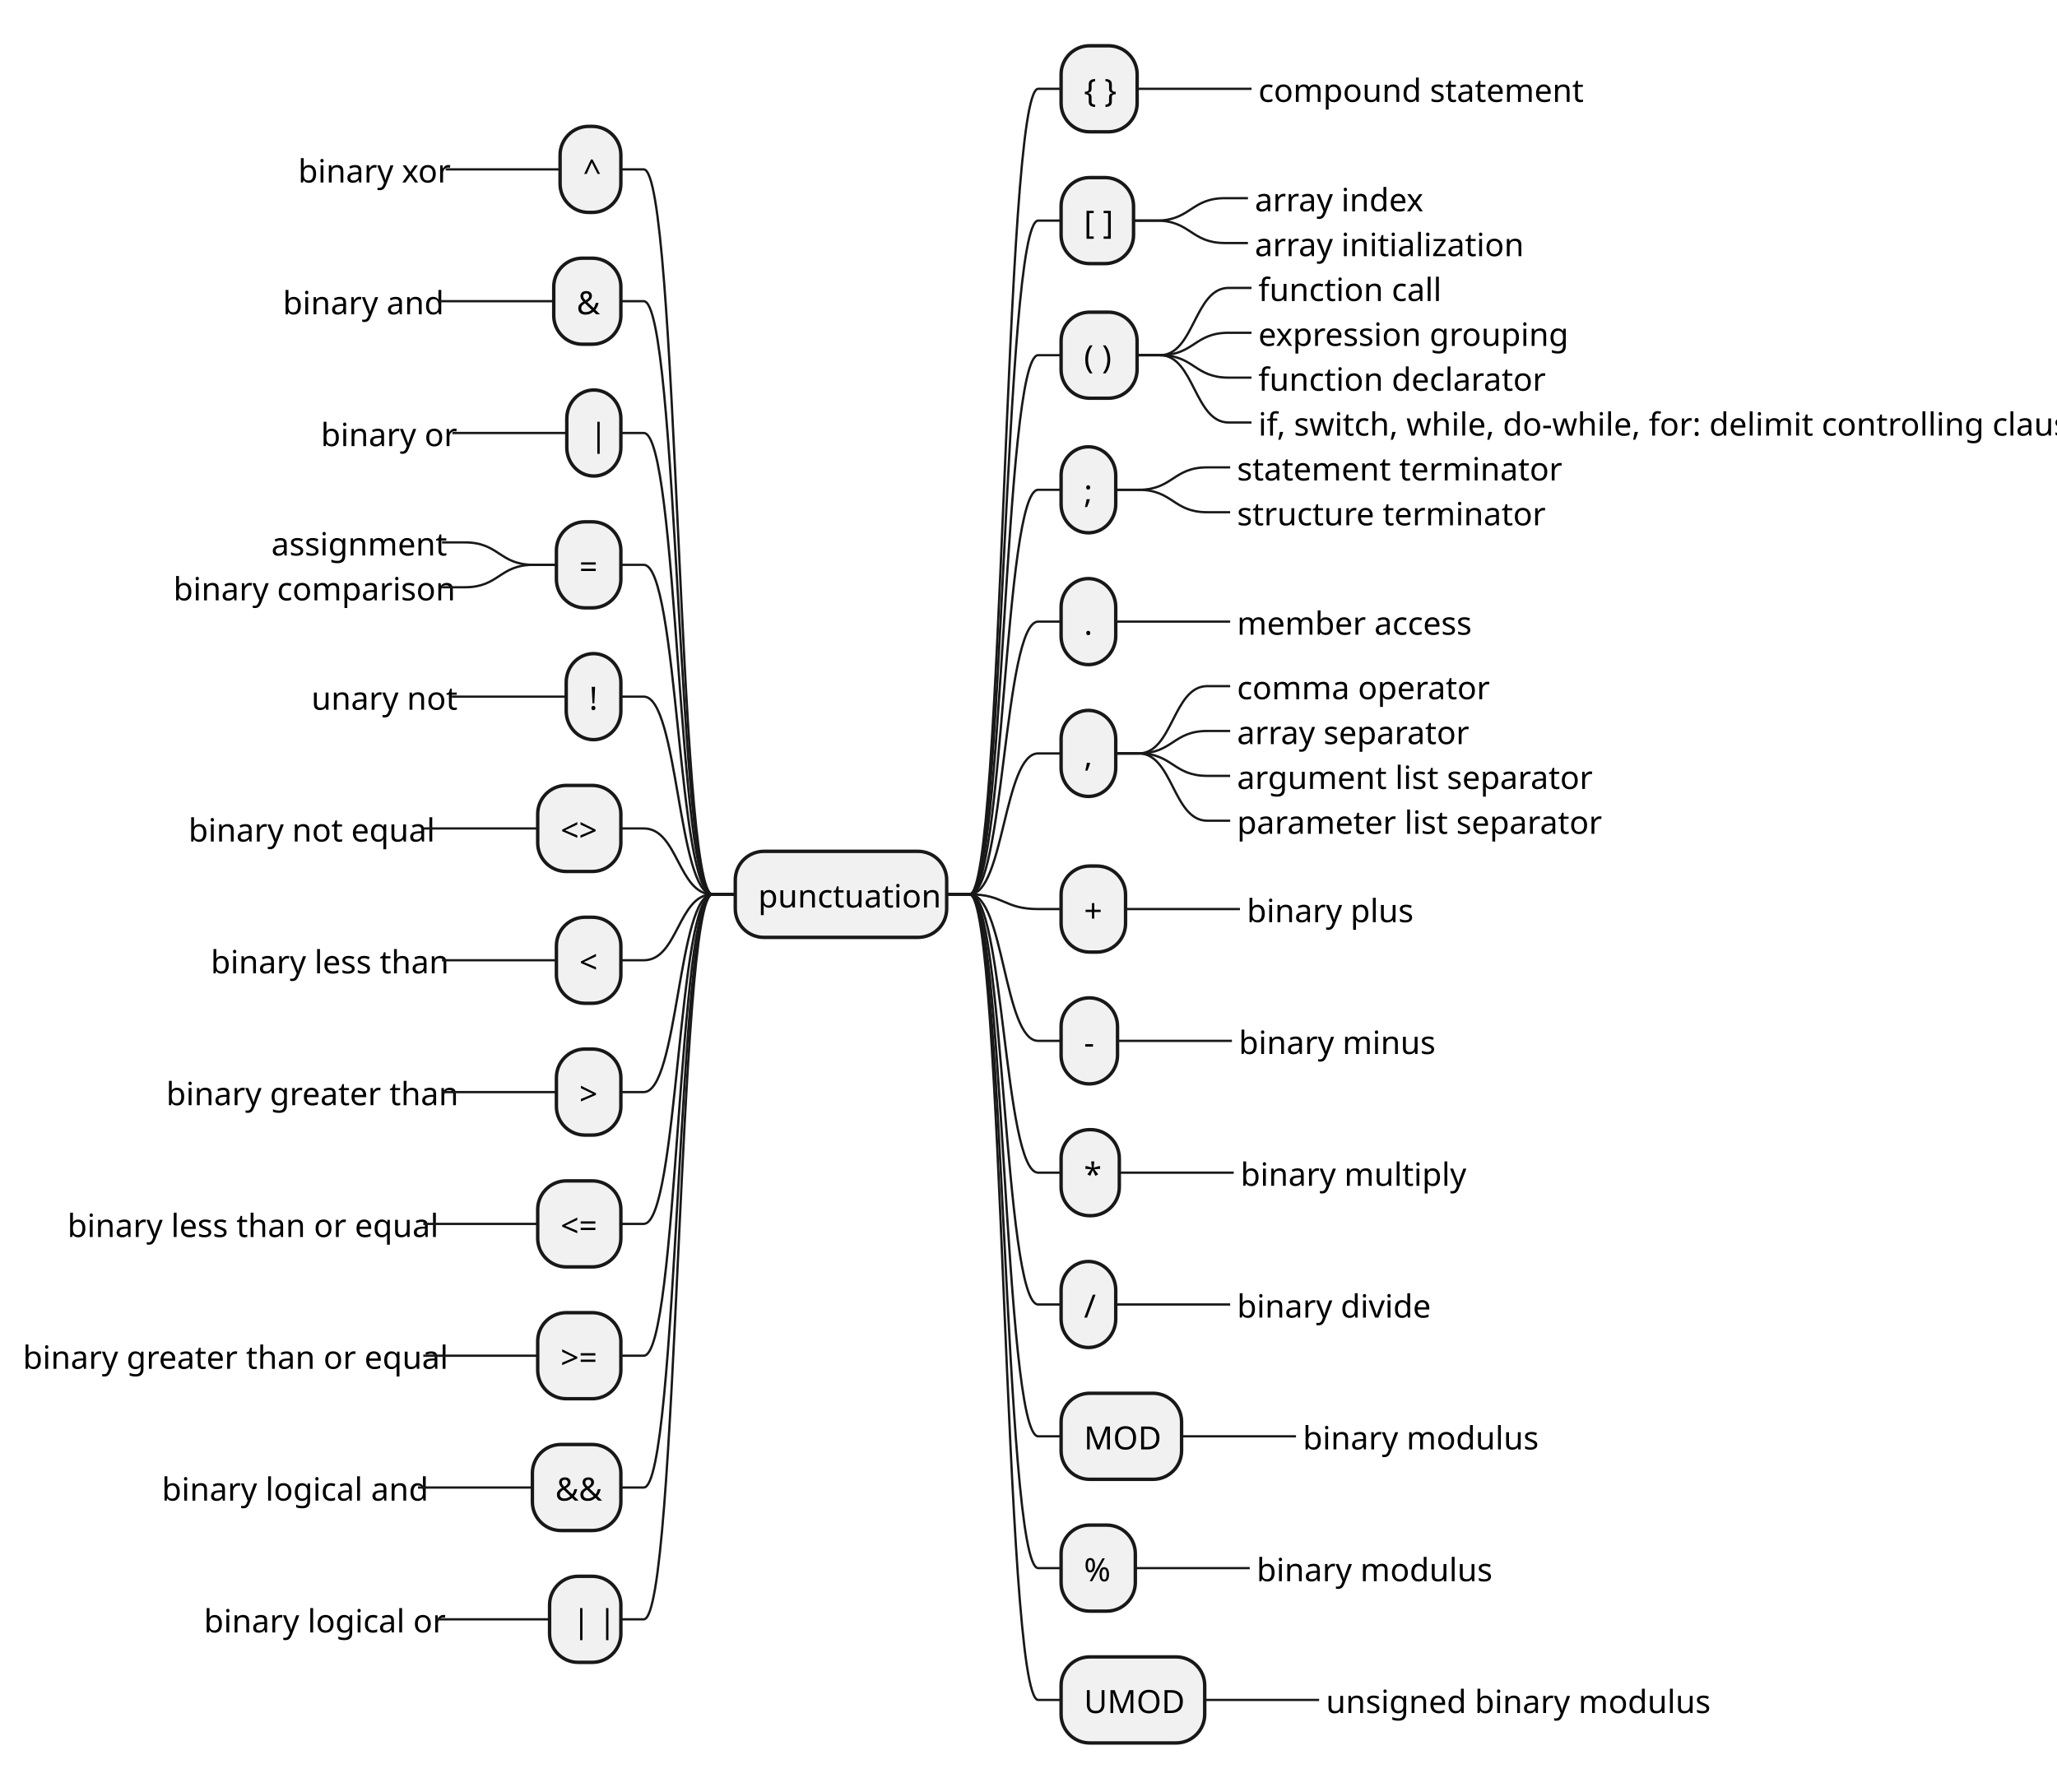
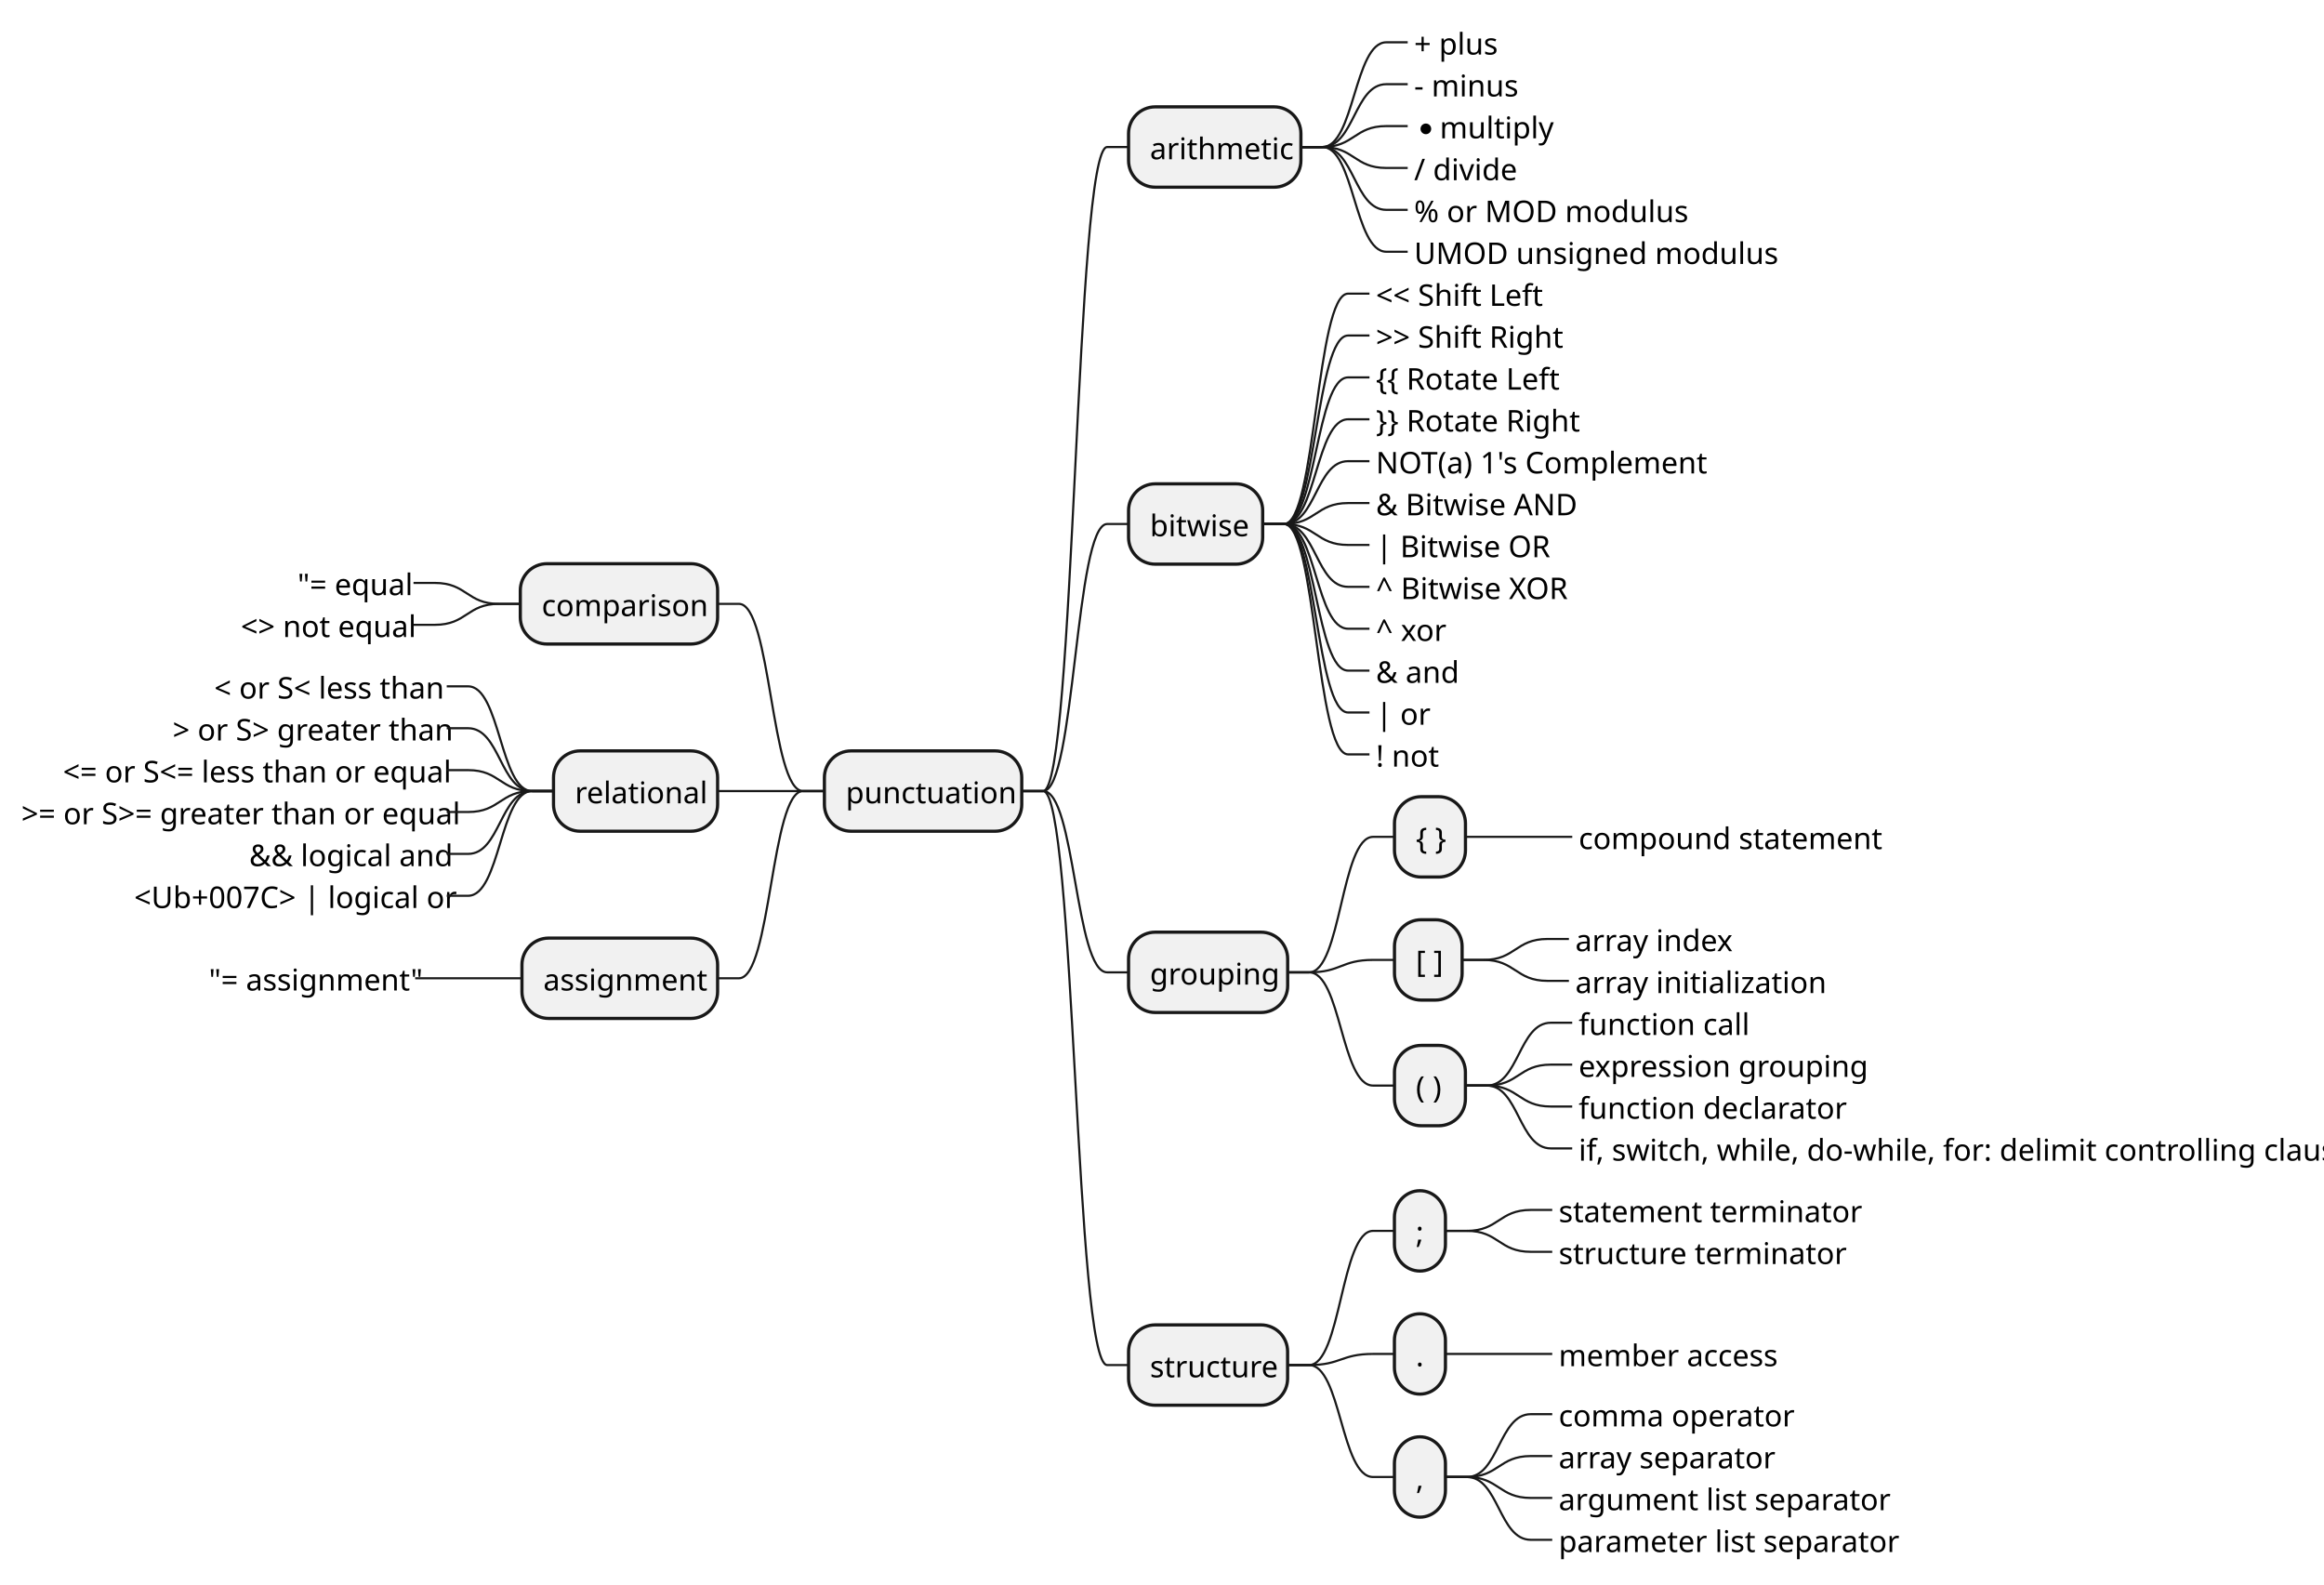
- <svg xmlns="http://www.w3.org/2000/svg" contentStyleType="text/css" height="783px" preserveAspectRatio="none" style="width:899px;height:783px;background:#FFFFFF;" version="1.1" viewBox="0 0 899 783" width="899px" zoomAndPan="magnify">
+ <svg xmlns="http://www.w3.org/2000/svg" contentStyleType="text/css" height="742px" preserveAspectRatio="none" style="width:1088px;height:742px;background:#FFFFFF;" version="1.1" viewBox="0 0 1088 742" width="1088px" zoomAndPan="magnify">
  <defs />
  <g>
-     <rect fill="#F1F1F1" height="37.609" rx="12.5" ry="12.5" style="stroke:#181818;stroke-width:1.5;" width="92.393" x="321.351" y="372.082" />
-     <text fill="#000000" font-family="sans-serif" font-size="14" lengthAdjust="spacing" textLength="72.393" x="331.351" y="396.615">punctuation</text>
-     <rect fill="#F1F1F1" height="37.609" rx="12.5" ry="12.5" style="stroke:#181818;stroke-width:1.5;" width="33.241" x="463.743" y="20" />
-     <text fill="#000000" font-family="sans-serif" font-size="14" lengthAdjust="spacing" textLength="13.241" x="473.743" y="44.533">{ }</text>
-     <text fill="#000000" font-family="sans-serif" font-size="14" lengthAdjust="spacing" textLength="130.744" x="549.984" y="44.533">compound statement</text>
-     <path d="M496.984,38.805 L506.984,38.805 C521.984,38.805 521.984,38.805 536.984,38.805 L546.984,38.805 " fill="none" style="stroke:#181818;stroke-width:1.0;" />
-     <path d="M413.743,390.887 L423.743,390.887 C438.743,390.887 438.743,38.805 453.743,38.805 L463.743,38.805 " fill="none" style="stroke:#181818;stroke-width:1.0;" />
-     <rect fill="#F1F1F1" height="37.609" rx="12.5" ry="12.5" style="stroke:#181818;stroke-width:1.5;" width="31.669" x="463.743" y="77.609" />
-     <text fill="#000000" font-family="sans-serif" font-size="14" lengthAdjust="spacing" textLength="11.669" x="473.743" y="102.143">[ ]</text>
-     <text fill="#000000" font-family="sans-serif" font-size="14" lengthAdjust="spacing" textLength="69.255" x="548.412" y="92.338">array index</text>
-     <path d="M495.412,96.414 L505.412,96.414 C520.412,96.414 520.412,86.609 535.412,86.609 L545.412,86.609 " fill="none" style="stroke:#181818;stroke-width:1.0;" />
-     <text fill="#000000" font-family="sans-serif" font-size="14" lengthAdjust="spacing" textLength="108.158" x="548.412" y="111.947">array initialization</text>
-     <path d="M495.412,96.414 L505.412,96.414 C520.412,96.414 520.412,106.219 535.412,106.219 L545.412,106.219 " fill="none" style="stroke:#181818;stroke-width:1.0;" />
-     <path d="M413.743,390.887 L423.743,390.887 C438.743,390.887 438.743,96.414 453.743,96.414 L463.743,96.414 " fill="none" style="stroke:#181818;stroke-width:1.0;" />
-     <rect fill="#F1F1F1" height="37.609" rx="12.5" ry="12.5" style="stroke:#181818;stroke-width:1.5;" width="33.214" x="463.743" y="136.438" />
-     <text fill="#000000" font-family="sans-serif" font-size="14" lengthAdjust="spacing" textLength="13.214" x="473.743" y="160.971">( )</text>
-     <text fill="#000000" font-family="sans-serif" font-size="14" lengthAdjust="spacing" textLength="73.931" x="549.957" y="131.557">function call</text>
-     <path d="M496.957,155.242 L506.957,155.242 C521.957,155.242 521.957,125.828 536.957,125.828 L546.957,125.828 " fill="none" style="stroke:#181818;stroke-width:1.0;" />
-     <text fill="#000000" font-family="sans-serif" font-size="14" lengthAdjust="spacing" textLength="126.082" x="549.957" y="151.166">expression grouping</text>
-     <path d="M496.957,155.242 L506.957,155.242 C521.957,155.242 521.957,145.438 536.957,145.438 L546.957,145.438 " fill="none" style="stroke:#181818;stroke-width:1.0;" />
-     <text fill="#000000" font-family="sans-serif" font-size="14" lengthAdjust="spacing" textLength="115.179" x="549.957" y="170.775">function declarator</text>
-     <path d="M496.957,155.242 L506.957,155.242 C521.957,155.242 521.957,165.047 536.957,165.047 L546.957,165.047 " fill="none" style="stroke:#181818;stroke-width:1.0;" />
-     <text fill="#000000" font-family="sans-serif" font-size="14" lengthAdjust="spacing" textLength="337.688" x="549.957" y="190.385">if, switch, while, do-while, for: delimit controlling clause</text>
-     <path d="M496.957,155.242 L506.957,155.242 C521.957,155.242 521.957,184.656 536.957,184.656 L546.957,184.656 " fill="none" style="stroke:#181818;stroke-width:1.0;" />
-     <path d="M413.743,390.887 L423.743,390.887 C438.743,390.887 438.743,155.242 453.743,155.242 L463.743,155.242 " fill="none" style="stroke:#181818;stroke-width:1.0;" />
-     <rect fill="#F1F1F1" height="37.609" rx="12.5" ry="12.5" style="stroke:#181818;stroke-width:1.5;" width="23.89" x="463.743" y="195.266" />
-     <text fill="#000000" font-family="sans-serif" font-size="14" lengthAdjust="spacing" textLength="3.89" x="473.743" y="219.799">;</text>
-     <text fill="#000000" font-family="sans-serif" font-size="14" lengthAdjust="spacing" textLength="128.386" x="540.633" y="209.994">statement terminator</text>
-     <path d="M487.633,214.07 L497.633,214.07 C512.633,214.07 512.633,204.266 527.633,204.266 L537.633,204.266 " fill="none" style="stroke:#181818;stroke-width:1.0;" />
-     <text fill="#000000" font-family="sans-serif" font-size="14" lengthAdjust="spacing" textLength="121.372" x="540.633" y="229.603">structure terminator</text>
-     <path d="M487.633,214.07 L497.633,214.07 C512.633,214.07 512.633,223.875 527.633,223.875 L537.633,223.875 " fill="none" style="stroke:#181818;stroke-width:1.0;" />
-     <path d="M413.743,390.887 L423.743,390.887 C438.743,390.887 438.743,214.07 453.743,214.07 L463.743,214.07 " fill="none" style="stroke:#181818;stroke-width:1.0;" />
-     <rect fill="#F1F1F1" height="37.609" rx="12.5" ry="12.5" style="stroke:#181818;stroke-width:1.5;" width="23.89" x="463.743" y="252.875" />
-     <text fill="#000000" font-family="sans-serif" font-size="14" lengthAdjust="spacing" textLength="3.89" x="473.743" y="277.408">.</text>
-     <text fill="#000000" font-family="sans-serif" font-size="14" lengthAdjust="spacing" textLength="98.807" x="540.633" y="277.408">member access</text>
-     <path d="M487.633,271.68 L497.633,271.68 C512.633,271.68 512.633,271.68 527.633,271.68 L537.633,271.68 " fill="none" style="stroke:#181818;stroke-width:1.0;" />
-     <path d="M413.743,390.887 L423.743,390.887 C438.743,390.887 438.743,271.68 453.743,271.68 L463.743,271.68 " fill="none" style="stroke:#181818;stroke-width:1.0;" />
-     <rect fill="#F1F1F1" height="37.609" rx="12.5" ry="12.5" style="stroke:#181818;stroke-width:1.5;" width="23.89" x="463.743" y="310.484" />
-     <text fill="#000000" font-family="sans-serif" font-size="14" lengthAdjust="spacing" textLength="3.89" x="473.743" y="335.018">,</text>
-     <text fill="#000000" font-family="sans-serif" font-size="14" lengthAdjust="spacing" textLength="101.931" x="540.633" y="305.603">comma operator</text>
-     <path d="M487.633,329.289 L497.633,329.289 C512.633,329.289 512.633,299.875 527.633,299.875 L537.633,299.875 " fill="none" style="stroke:#181818;stroke-width:1.0;" />
-     <text fill="#000000" font-family="sans-serif" font-size="14" lengthAdjust="spacing" textLength="94.931" x="540.633" y="325.213">array separator</text>
-     <path d="M487.633,329.289 L497.633,329.289 C512.633,329.289 512.633,319.484 527.633,319.484 L537.633,319.484 " fill="none" style="stroke:#181818;stroke-width:1.0;" />
-     <text fill="#000000" font-family="sans-serif" font-size="14" lengthAdjust="spacing" textLength="143.179" x="540.633" y="344.822">argument list separator</text>
-     <path d="M487.633,329.289 L497.633,329.289 C512.633,329.289 512.633,339.094 527.633,339.094 L537.633,339.094 " fill="none" style="stroke:#181818;stroke-width:1.0;" />
-     <text fill="#000000" font-family="sans-serif" font-size="14" lengthAdjust="spacing" textLength="147.841" x="540.633" y="364.432">parameter list separator</text>
-     <path d="M487.633,329.289 L497.633,329.289 C512.633,329.289 512.633,358.703 527.633,358.703 L537.633,358.703 " fill="none" style="stroke:#181818;stroke-width:1.0;" />
-     <path d="M413.743,390.887 L423.743,390.887 C438.743,390.887 438.743,329.289 453.743,329.289 L463.743,329.289 " fill="none" style="stroke:#181818;stroke-width:1.0;" />
-     <rect fill="#F1F1F1" height="37.609" rx="12.5" ry="12.5" style="stroke:#181818;stroke-width:1.5;" width="28.176" x="463.743" y="378.508" />
-     <text fill="#000000" font-family="sans-serif" font-size="14" lengthAdjust="spacing" textLength="8.176" x="473.743" y="403.041">+</text>
-     <text fill="#000000" font-family="sans-serif" font-size="14" lengthAdjust="spacing" textLength="67.703" x="544.919" y="403.041">binary plus</text>
-     <path d="M491.919,397.312 L501.919,397.312 C516.919,397.312 516.919,397.312 531.919,397.312 L541.919,397.312 " fill="none" style="stroke:#181818;stroke-width:1.0;" />
-     <path d="M413.743,390.887 L423.743,390.887 C438.743,390.887 438.743,397.312 453.743,397.312 L463.743,397.312 " fill="none" style="stroke:#181818;stroke-width:1.0;" />
-     <rect fill="#F1F1F1" height="37.609" rx="12.5" ry="12.5" style="stroke:#181818;stroke-width:1.5;" width="24.662" x="463.743" y="436.117" />
-     <text fill="#000000" font-family="sans-serif" font-size="14" lengthAdjust="spacing" textLength="4.662" x="473.743" y="460.65">-</text>
-     <text fill="#000000" font-family="sans-serif" font-size="14" lengthAdjust="spacing" textLength="79.365" x="541.405" y="460.65">binary minus</text>
-     <path d="M488.405,454.922 L498.405,454.922 C513.405,454.922 513.405,454.922 528.405,454.922 L538.405,454.922 " fill="none" style="stroke:#181818;stroke-width:1.0;" />
-     <path d="M413.743,390.887 L423.743,390.887 C438.743,390.887 438.743,454.922 453.743,454.922 L463.743,454.922 " fill="none" style="stroke:#181818;stroke-width:1.0;" />
-     <rect fill="#F1F1F1" height="37.609" rx="12.5" ry="12.5" style="stroke:#181818;stroke-width:1.5;" width="25.448" x="463.743" y="493.727" />
-     <text fill="#000000" font-family="sans-serif" font-size="14" lengthAdjust="spacing" textLength="5.448" x="473.743" y="518.26">*</text>
-     <text fill="#000000" font-family="sans-serif" font-size="14" lengthAdjust="spacing" textLength="89.476" x="542.191" y="518.26">binary multiply</text>
-     <path d="M489.191,512.531 L499.191,512.531 C514.191,512.531 514.191,512.531 529.191,512.531 L539.191,512.531 " fill="none" style="stroke:#181818;stroke-width:1.0;" />
-     <path d="M413.743,390.887 L423.743,390.887 C438.743,390.887 438.743,512.531 453.743,512.531 L463.743,512.531 " fill="none" style="stroke:#181818;stroke-width:1.0;" />
-     <rect fill="#F1F1F1" height="37.609" rx="12.5" ry="12.5" style="stroke:#181818;stroke-width:1.5;" width="23.89" x="463.743" y="551.336" />
-     <text fill="#000000" font-family="sans-serif" font-size="14" lengthAdjust="spacing" textLength="3.89" x="473.743" y="575.869">/</text>
-     <text fill="#000000" font-family="sans-serif" font-size="14" lengthAdjust="spacing" textLength="78.6" x="540.633" y="575.869">binary divide</text>
-     <path d="M487.633,570.141 L497.633,570.141 C512.633,570.141 512.633,570.141 527.633,570.141 L537.633,570.141 " fill="none" style="stroke:#181818;stroke-width:1.0;" />
-     <path d="M413.743,390.887 L423.743,390.887 C438.743,390.887 438.743,570.141 453.743,570.141 L463.743,570.141 " fill="none" style="stroke:#181818;stroke-width:1.0;" />
-     <rect fill="#F1F1F1" height="37.609" rx="12.5" ry="12.5" style="stroke:#181818;stroke-width:1.5;" width="52.662" x="463.743" y="608.945" />
-     <text fill="#000000" font-family="sans-serif" font-size="14" lengthAdjust="spacing" textLength="32.662" x="473.743" y="633.479">MOD</text>
-     <text fill="#000000" font-family="sans-serif" font-size="14" lengthAdjust="spacing" textLength="94.938" x="569.405" y="633.479">binary modulus</text>
-     <path d="M516.405,627.75 L526.405,627.75 C541.405,627.75 541.405,627.75 556.405,627.75 L566.405,627.75 " fill="none" style="stroke:#181818;stroke-width:1.0;" />
-     <path d="M413.743,390.887 L423.743,390.887 C438.743,390.887 438.743,627.75 453.743,627.75 L463.743,627.75 " fill="none" style="stroke:#181818;stroke-width:1.0;" />
-     <rect fill="#F1F1F1" height="37.609" rx="12.5" ry="12.5" style="stroke:#181818;stroke-width:1.5;" width="32.448" x="463.743" y="666.555" />
-     <text fill="#000000" font-family="sans-serif" font-size="14" lengthAdjust="spacing" textLength="12.448" x="473.743" y="691.088">%</text>
-     <text fill="#000000" font-family="sans-serif" font-size="14" lengthAdjust="spacing" textLength="94.938" x="549.191" y="691.088">binary modulus</text>
-     <path d="M496.191,685.359 L506.191,685.359 C521.191,685.359 521.191,685.359 536.191,685.359 L546.191,685.359 " fill="none" style="stroke:#181818;stroke-width:1.0;" />
-     <path d="M413.743,390.887 L423.743,390.887 C438.743,390.887 438.743,685.359 453.743,685.359 L463.743,685.359 " fill="none" style="stroke:#181818;stroke-width:1.0;" />
-     <rect fill="#F1F1F1" height="37.609" rx="12.5" ry="12.5" style="stroke:#181818;stroke-width:1.5;" width="62.773" x="463.743" y="724.164" />
-     <text fill="#000000" font-family="sans-serif" font-size="14" lengthAdjust="spacing" textLength="42.773" x="473.743" y="748.697">UMOD</text>
-     <text fill="#000000" font-family="sans-serif" font-size="14" lengthAdjust="spacing" textLength="155.654" x="579.516" y="748.697">unsigned binary modulus</text>
-     <path d="M526.516,742.969 L536.516,742.969 C551.516,742.969 551.516,742.969 566.516,742.969 L576.516,742.969 " fill="none" style="stroke:#181818;stroke-width:1.0;" />
-     <path d="M413.743,390.887 L423.743,390.887 C438.743,390.887 438.743,742.969 453.743,742.969 L463.743,742.969 " fill="none" style="stroke:#181818;stroke-width:1.0;" />
-     <rect fill="#F1F1F1" height="37.609" rx="12.5" ry="12.5" style="stroke:#181818;stroke-width:1.5;" width="26.569" x="244.781" y="55.23" />
-     <text fill="#000000" font-family="sans-serif" font-size="14" lengthAdjust="spacing" textLength="6.569" x="254.781" y="79.764">^</text>
-     <text fill="#000000" font-family="sans-serif" font-size="14" lengthAdjust="spacing" textLength="61.469" x="130.312" y="79.764">binary xor</text>
-     <path d="M244.781,74.035 L234.781,74.035 C219.781,74.035 219.781,74.035 204.781,74.035 L194.781,74.035 " fill="none" style="stroke:#181818;stroke-width:1.0;" />
-     <path d="M321.351,390.887 L311.351,390.887 C296.351,390.887 296.351,74.035 281.351,74.035 L271.351,74.035 " fill="none" style="stroke:#181818;stroke-width:1.0;" />
-     <rect fill="#F1F1F1" height="37.609" rx="12.5" ry="12.5" style="stroke:#181818;stroke-width:1.5;" width="29.338" x="242.013" y="112.84" />
-     <text fill="#000000" font-family="sans-serif" font-size="14" lengthAdjust="spacing" textLength="9.338" x="252.013" y="137.373">&amp;</text>
-     <text fill="#000000" font-family="sans-serif" font-size="14" lengthAdjust="spacing" textLength="65.379" x="123.634" y="137.373">binary and</text>
-     <path d="M242.013,131.644 L232.013,131.644 C217.013,131.644 217.013,131.644 202.013,131.644 L192.013,131.644 " fill="none" style="stroke:#181818;stroke-width:1.0;" />
-     <path d="M321.351,390.887 L311.351,390.887 C296.351,390.887 296.351,131.644 281.351,131.644 L271.351,131.644 " fill="none" style="stroke:#181818;stroke-width:1.0;" />
-     <rect fill="#F1F1F1" height="37.609" rx="12.5" ry="12.5" style="stroke:#181818;stroke-width:1.5;" width="23.637" x="247.714" y="170.449" />
-     <text fill="#000000" font-family="sans-serif" font-size="14" lengthAdjust="spacing" textLength="3.637" x="257.714" y="194.982">|</text>
-     <text fill="#000000" font-family="sans-serif" font-size="14" lengthAdjust="spacing" textLength="54.469" x="140.245" y="194.982">binary or</text>
-     <path d="M247.714,189.254 L237.714,189.254 C222.714,189.254 222.714,189.254 207.714,189.254 L197.714,189.254 " fill="none" style="stroke:#181818;stroke-width:1.0;" />
-     <path d="M321.351,390.887 L311.351,390.887 C296.351,390.887 296.351,189.254 281.351,189.254 L271.351,189.254 " fill="none" style="stroke:#181818;stroke-width:1.0;" />
-     <rect fill="#F1F1F1" height="37.609" rx="12.5" ry="12.5" style="stroke:#181818;stroke-width:1.5;" width="28.176" x="243.175" y="228.059" />
-     <text fill="#000000" font-family="sans-serif" font-size="14" lengthAdjust="spacing" textLength="8.176" x="253.175" y="252.592">=</text>
-     <text fill="#000000" font-family="sans-serif" font-size="14" lengthAdjust="spacing" textLength="71.593" x="118.582" y="242.787">assignment</text>
-     <path d="M243.175,246.863 L233.175,246.863 C218.175,246.863 218.175,237.059 203.175,237.059 L193.175,237.059 " fill="none" style="stroke:#181818;stroke-width:1.0;" />
-     <text fill="#000000" font-family="sans-serif" font-size="14" lengthAdjust="spacing" textLength="114.386" x="75.789" y="262.397">binary comparison</text>
-     <path d="M243.175,246.863 L233.175,246.863 C218.175,246.863 218.175,256.668 203.175,256.668 L193.175,256.668 " fill="none" style="stroke:#181818;stroke-width:1.0;" />
-     <path d="M321.351,390.887 L311.351,390.887 C296.351,390.887 296.351,246.863 281.351,246.863 L271.351,246.863 " fill="none" style="stroke:#181818;stroke-width:1.0;" />
-     <rect fill="#F1F1F1" height="37.609" rx="12.5" ry="12.5" style="stroke:#181818;stroke-width:1.5;" width="23.89" x="247.461" y="285.668" />
-     <text fill="#000000" font-family="sans-serif" font-size="14" lengthAdjust="spacing" textLength="3.89" x="257.461" y="310.201">!</text>
-     <text fill="#000000" font-family="sans-serif" font-size="14" lengthAdjust="spacing" textLength="58.372" x="136.089" y="310.201">unary not</text>
-     <path d="M247.461,304.473 L237.461,304.473 C222.461,304.473 222.461,304.473 207.461,304.473 L197.461,304.473 " fill="none" style="stroke:#181818;stroke-width:1.0;" />
-     <path d="M321.351,390.887 L311.351,390.887 C296.351,390.887 296.351,304.473 281.351,304.473 L271.351,304.473 " fill="none" style="stroke:#181818;stroke-width:1.0;" />
-     <rect fill="#F1F1F1" height="37.609" rx="12.5" ry="12.5" style="stroke:#181818;stroke-width:1.5;" width="36.352" x="234.999" y="343.277" />
-     <text fill="#000000" font-family="sans-serif" font-size="14" lengthAdjust="spacing" textLength="16.352" x="244.999" y="367.81">&lt;&gt;</text>
-     <text fill="#000000" font-family="sans-serif" font-size="14" lengthAdjust="spacing" textLength="99.627" x="82.372" y="367.81">binary not equal</text>
-     <path d="M234.999,362.082 L224.999,362.082 C209.999,362.082 209.999,362.082 194.999,362.082 L184.999,362.082 " fill="none" style="stroke:#181818;stroke-width:1.0;" />
-     <path d="M321.351,390.887 L311.351,390.887 C296.351,390.887 296.351,362.082 281.351,362.082 L271.351,362.082 " fill="none" style="stroke:#181818;stroke-width:1.0;" />
-     <rect fill="#F1F1F1" height="37.609" rx="12.5" ry="12.5" style="stroke:#181818;stroke-width:1.5;" width="28.176" x="243.175" y="400.887" />
-     <text fill="#000000" font-family="sans-serif" font-size="14" lengthAdjust="spacing" textLength="8.176" x="253.175" y="425.42">&lt;</text>
-     <text fill="#000000" font-family="sans-serif" font-size="14" lengthAdjust="spacing" textLength="98.055" x="92.12" y="425.42">binary less than</text>
-     <path d="M243.175,419.691 L233.175,419.691 C218.175,419.691 218.175,419.691 203.175,419.691 L193.175,419.691 " fill="none" style="stroke:#181818;stroke-width:1.0;" />
-     <path d="M321.351,390.887 L311.351,390.887 C296.351,390.887 296.351,419.691 281.351,419.691 L271.351,419.691 " fill="none" style="stroke:#181818;stroke-width:1.0;" />
-     <rect fill="#F1F1F1" height="37.609" rx="12.5" ry="12.5" style="stroke:#181818;stroke-width:1.5;" width="28.176" x="243.175" y="458.496" />
-     <text fill="#000000" font-family="sans-serif" font-size="14" lengthAdjust="spacing" textLength="8.176" x="253.175" y="483.029">&gt;</text>
-     <text fill="#000000" font-family="sans-serif" font-size="14" lengthAdjust="spacing" textLength="117.517" x="72.658" y="483.029">binary greater than</text>
-     <path d="M243.175,477.301 L233.175,477.301 C218.175,477.301 218.175,477.301 203.175,477.301 L193.175,477.301 " fill="none" style="stroke:#181818;stroke-width:1.0;" />
-     <path d="M321.351,390.887 L311.351,390.887 C296.351,390.887 296.351,477.301 281.351,477.301 L271.351,477.301 " fill="none" style="stroke:#181818;stroke-width:1.0;" />
-     <rect fill="#F1F1F1" height="37.609" rx="12.5" ry="12.5" style="stroke:#181818;stroke-width:1.5;" width="36.352" x="234.999" y="516.106" />
-     <text fill="#000000" font-family="sans-serif" font-size="14" lengthAdjust="spacing" textLength="16.352" x="244.999" y="540.639">&lt;=</text>
-     <text fill="#000000" font-family="sans-serif" font-size="14" lengthAdjust="spacing" textLength="152.537" x="29.462" y="540.639">binary less than or equal</text>
-     <path d="M234.999,534.91 L224.999,534.91 C209.999,534.91 209.999,534.91 194.999,534.91 L184.999,534.91 " fill="none" style="stroke:#181818;stroke-width:1.0;" />
-     <path d="M321.351,390.887 L311.351,390.887 C296.351,390.887 296.351,534.91 281.351,534.91 L271.351,534.91 " fill="none" style="stroke:#181818;stroke-width:1.0;" />
-     <rect fill="#F1F1F1" height="37.609" rx="12.5" ry="12.5" style="stroke:#181818;stroke-width:1.5;" width="36.352" x="234.999" y="573.715" />
-     <text fill="#000000" font-family="sans-serif" font-size="14" lengthAdjust="spacing" textLength="16.352" x="244.999" y="598.248">&gt;=</text>
-     <text fill="#000000" font-family="sans-serif" font-size="14" lengthAdjust="spacing" textLength="171.999" x="10" y="598.248">binary greater than or equal</text>
-     <path d="M234.999,592.519 L224.999,592.519 C209.999,592.519 209.999,592.519 194.999,592.519 L184.999,592.519 " fill="none" style="stroke:#181818;stroke-width:1.0;" />
-     <path d="M321.351,390.887 L311.351,390.887 C296.351,390.887 296.351,592.519 281.351,592.519 L271.351,592.519 " fill="none" style="stroke:#181818;stroke-width:1.0;" />
-     <rect fill="#F1F1F1" height="37.609" rx="12.5" ry="12.5" style="stroke:#181818;stroke-width:1.5;" width="38.676" x="232.675" y="631.324" />
-     <text fill="#000000" font-family="sans-serif" font-size="14" lengthAdjust="spacing" textLength="18.676" x="242.675" y="655.857">&amp;&amp;</text>
-     <text fill="#000000" font-family="sans-serif" font-size="14" lengthAdjust="spacing" textLength="108.958" x="70.717" y="655.857">binary logical and</text>
-     <path d="M232.675,650.129 L222.675,650.129 C207.675,650.129 207.675,650.129 192.675,650.129 L182.675,650.129 " fill="none" style="stroke:#181818;stroke-width:1.0;" />
-     <path d="M321.351,390.887 L311.351,390.887 C296.351,390.887 296.351,650.129 281.351,650.129 L271.351,650.129 " fill="none" style="stroke:#181818;stroke-width:1.0;" />
-     <rect fill="#F1F1F1" height="37.609" rx="12.5" ry="12.5" style="stroke:#181818;stroke-width:1.5;" width="31.163" x="240.188" y="688.934" />
-     <text fill="#000000" font-family="sans-serif" font-size="14" lengthAdjust="spacing" textLength="11.163" x="250.188" y="713.467">| |</text>
-     <text fill="#000000" font-family="sans-serif" font-size="14" lengthAdjust="spacing" textLength="98.048" x="89.14" y="713.467">binary logical or</text>
-     <path d="M240.188,707.738 L230.188,707.738 C215.188,707.738 215.188,707.738 200.188,707.738 L190.188,707.738 " fill="none" style="stroke:#181818;stroke-width:1.0;" />
-     <path d="M321.351,390.887 L311.351,390.887 C296.351,390.887 296.351,707.738 281.351,707.738 L271.351,707.738 " fill="none" style="stroke:#181818;stroke-width:1.0;" />
+     <rect fill="#F1F1F1" height="37.609" rx="12.5" ry="12.5" style="stroke:#181818;stroke-width:1.5;" width="92.393" x="385.95" y="351.531" />
+     <text fill="#000000" font-family="sans-serif" font-size="14" lengthAdjust="spacing" textLength="72.393" x="395.95" y="376.065">punctuation</text>
+     <rect fill="#F1F1F1" height="37.609" rx="12.5" ry="12.5" style="stroke:#181818;stroke-width:1.5;" width="80.683" x="528.343" y="50.023" />
+     <text fill="#000000" font-family="sans-serif" font-size="14" lengthAdjust="spacing" textLength="60.683" x="538.343" y="74.557">arithmetic</text>
+     <text fill="#000000" font-family="sans-serif" font-size="14" lengthAdjust="spacing" textLength="37.748" x="662.025" y="25.533">+ plus</text>
+     <path d="M609.025,68.828 L619.025,68.828 C634.025,68.828 634.025,19.805 649.025,19.805 L659.025,19.805 " fill="none" style="stroke:#181818;stroke-width:1.0;" />
+     <text fill="#000000" font-family="sans-serif" font-size="14" lengthAdjust="spacing" textLength="45.897" x="662.025" y="45.143">- minus</text>
+     <path d="M609.025,68.828 L619.025,68.828 C634.025,68.828 634.025,39.414 649.025,39.414 L659.025,39.414 " fill="none" style="stroke:#181818;stroke-width:1.0;" />
+     <ellipse cx="667.525" cy="60.328" fill="#000000" rx="2.5" ry="2.5" style="stroke:#000000;stroke-width:0.0;" />
+     <text fill="#000000" font-family="sans-serif" font-size="14" lengthAdjust="spacing" textLength="47.455" x="674.025" y="64.752">multiply</text>
+     <path d="M609.025,68.828 L619.025,68.828 C634.025,68.828 634.025,59.023 649.025,59.023 L659.025,59.023 " fill="none" style="stroke:#181818;stroke-width:1.0;" />
+     <text fill="#000000" font-family="sans-serif" font-size="14" lengthAdjust="spacing" textLength="44.358" x="662.025" y="84.361">/ divide</text>
+     <path d="M609.025,68.828 L619.025,68.828 C634.025,68.828 634.025,78.633 649.025,78.633 L659.025,78.633 " fill="none" style="stroke:#181818;stroke-width:1.0;" />
+     <text fill="#000000" font-family="sans-serif" font-size="14" lengthAdjust="spacing" textLength="122.144" x="662.025" y="103.971">% or MOD modulus</text>
+     <path d="M609.025,68.828 L619.025,68.828 C634.025,68.828 634.025,98.242 649.025,98.242 L659.025,98.242 " fill="none" style="stroke:#181818;stroke-width:1.0;" />
+     <text fill="#000000" font-family="sans-serif" font-size="14" lengthAdjust="spacing" textLength="164.185" x="662.025" y="123.58">UMOD  unsigned modulus</text>
+     <path d="M609.025,68.828 L619.025,68.828 C634.025,68.828 634.025,117.852 649.025,117.852 L659.025,117.852 " fill="none" style="stroke:#181818;stroke-width:1.0;" />
+     <path d="M478.343,370.336 L488.343,370.336 C503.343,370.336 503.343,68.828 518.343,68.828 L528.343,68.828 " fill="none" style="stroke:#181818;stroke-width:1.0;" />
+     <rect fill="#F1F1F1" height="37.609" rx="12.5" ry="12.5" style="stroke:#181818;stroke-width:1.5;" width="62.793" x="528.343" y="226.508" />
+     <text fill="#000000" font-family="sans-serif" font-size="14" lengthAdjust="spacing" textLength="42.793" x="538.343" y="251.041">bitwise</text>
+     <text fill="#000000" font-family="sans-serif" font-size="14" lengthAdjust="spacing" textLength="75.496" x="644.136" y="143.19">&lt;&lt; Shift Left</text>
+     <path d="M591.136,245.312 L601.136,245.312 C616.136,245.312 616.136,137.461 631.136,137.461 L641.136,137.461 " fill="none" style="stroke:#181818;stroke-width:1.0;" />
+     <text fill="#000000" font-family="sans-serif" font-size="14" lengthAdjust="spacing" textLength="84.827" x="644.136" y="162.799">&gt;&gt; Shift Right</text>
+     <path d="M591.136,245.312 L601.136,245.312 C616.136,245.312 616.136,157.07 631.136,157.07 L641.136,157.07 " fill="none" style="stroke:#181818;stroke-width:1.0;" />
+     <text fill="#000000" font-family="sans-serif" font-size="14" lengthAdjust="spacing" textLength="81.731" x="644.136" y="182.408">{{ Rotate Left</text>
+     <path d="M591.136,245.312 L601.136,245.312 C616.136,245.312 616.136,176.68 631.136,176.68 L641.136,176.68 " fill="none" style="stroke:#181818;stroke-width:1.0;" />
+     <text fill="#000000" font-family="sans-serif" font-size="14" lengthAdjust="spacing" textLength="91.061" x="644.136" y="202.018">}} Rotate Right</text>
+     <path d="M591.136,245.312 L601.136,245.312 C616.136,245.312 616.136,196.289 631.136,196.289 L641.136,196.289 " fill="none" style="stroke:#181818;stroke-width:1.0;" />
+     <text fill="#000000" font-family="sans-serif" font-size="14" lengthAdjust="spacing" textLength="151.266" x="644.136" y="221.627">NOT(a) 1's Complement</text>
+     <path d="M591.136,245.312 L601.136,245.312 C616.136,245.312 616.136,215.898 631.136,215.898 L641.136,215.898 " fill="none" style="stroke:#181818;stroke-width:1.0;" />
+     <text fill="#000000" font-family="sans-serif" font-size="14" lengthAdjust="spacing" textLength="91.02" x="644.136" y="241.236">&amp; Bitwise AND</text>
+     <path d="M591.136,245.312 L601.136,245.312 C616.136,245.312 616.136,235.508 631.136,235.508 L641.136,235.508 " fill="none" style="stroke:#181818;stroke-width:1.0;" />
+     <text fill="#000000" font-family="sans-serif" font-size="14" lengthAdjust="spacing" textLength="76.761" x="644.136" y="260.846">| Bitwise OR</text>
+     <path d="M591.136,245.312 L601.136,245.312 C616.136,245.312 616.136,255.117 631.136,255.117 L641.136,255.117 " fill="none" style="stroke:#181818;stroke-width:1.0;" />
+     <text fill="#000000" font-family="sans-serif" font-size="14" lengthAdjust="spacing" textLength="89.031" x="644.136" y="280.455">^ Bitwise XOR</text>
+     <path d="M591.136,245.312 L601.136,245.312 C616.136,245.312 616.136,274.727 631.136,274.727 L641.136,274.727 " fill="none" style="stroke:#181818;stroke-width:1.0;" />
+     <text fill="#000000" font-family="sans-serif" font-size="14" lengthAdjust="spacing" textLength="29.907" x="644.136" y="300.065">^ xor</text>
+     <path d="M591.136,245.312 L601.136,245.312 C616.136,245.312 616.136,294.336 631.136,294.336 L641.136,294.336 " fill="none" style="stroke:#181818;stroke-width:1.0;" />
+     <text fill="#000000" font-family="sans-serif" font-size="14" lengthAdjust="spacing" textLength="36.586" x="644.136" y="319.674">&amp; and</text>
+     <path d="M591.136,245.312 L601.136,245.312 C616.136,245.312 616.136,313.945 631.136,313.945 L641.136,313.945 " fill="none" style="stroke:#181818;stroke-width:1.0;" />
+     <text fill="#000000" font-family="sans-serif" font-size="14" lengthAdjust="spacing" textLength="19.975" x="644.136" y="339.283">| or</text>
+     <path d="M591.136,245.312 L601.136,245.312 C616.136,245.312 616.136,333.555 631.136,333.555 L641.136,333.555 " fill="none" style="stroke:#181818;stroke-width:1.0;" />
+     <text fill="#000000" font-family="sans-serif" font-size="14" lengthAdjust="spacing" textLength="27.241" x="644.136" y="358.893">! not</text>
+     <path d="M591.136,245.312 L601.136,245.312 C616.136,245.312 616.136,353.164 631.136,353.164 L641.136,353.164 " fill="none" style="stroke:#181818;stroke-width:1.0;" />
+     <path d="M478.343,370.336 L488.343,370.336 C503.343,370.336 503.343,245.312 518.343,245.312 L528.343,245.312 " fill="none" style="stroke:#181818;stroke-width:1.0;" />
+     <rect fill="#F1F1F1" height="37.609" rx="12.5" ry="12.5" style="stroke:#181818;stroke-width:1.5;" width="74.489" x="528.343" y="436.394" />
+     <text fill="#000000" font-family="sans-serif" font-size="14" lengthAdjust="spacing" textLength="54.489" x="538.343" y="460.928">grouping</text>
+     <rect fill="#F1F1F1" height="37.609" rx="12.5" ry="12.5" style="stroke:#181818;stroke-width:1.5;" width="33.241" x="652.832" y="372.969" />
+     <text fill="#000000" font-family="sans-serif" font-size="14" lengthAdjust="spacing" textLength="13.241" x="662.832" y="397.502">{ }</text>
+     <text fill="#000000" font-family="sans-serif" font-size="14" lengthAdjust="spacing" textLength="130.744" x="739.073" y="397.502">compound statement</text>
+     <path d="M686.073,391.773 L696.073,391.773 C711.073,391.773 711.073,391.773 726.073,391.773 L736.073,391.773 " fill="none" style="stroke:#181818;stroke-width:1.0;" />
+     <path d="M602.832,455.199 L612.832,455.199 C627.832,455.199 627.832,391.773 642.832,391.773 L652.832,391.773 " fill="none" style="stroke:#181818;stroke-width:1.0;" />
+     <rect fill="#F1F1F1" height="37.609" rx="12.5" ry="12.5" style="stroke:#181818;stroke-width:1.5;" width="31.669" x="652.832" y="430.578" />
+     <text fill="#000000" font-family="sans-serif" font-size="14" lengthAdjust="spacing" textLength="11.669" x="662.832" y="455.111">[ ]</text>
+     <text fill="#000000" font-family="sans-serif" font-size="14" lengthAdjust="spacing" textLength="69.255" x="737.501" y="445.307">array index</text>
+     <path d="M684.501,449.383 L694.501,449.383 C709.501,449.383 709.501,439.578 724.501,439.578 L734.501,439.578 " fill="none" style="stroke:#181818;stroke-width:1.0;" />
+     <text fill="#000000" font-family="sans-serif" font-size="14" lengthAdjust="spacing" textLength="108.158" x="737.501" y="464.916">array initialization</text>
+     <path d="M684.501,449.383 L694.501,449.383 C709.501,449.383 709.501,459.188 724.501,459.188 L734.501,459.188 " fill="none" style="stroke:#181818;stroke-width:1.0;" />
+     <path d="M602.832,455.199 L612.832,455.199 C627.832,455.199 627.832,449.383 642.832,449.383 L652.832,449.383 " fill="none" style="stroke:#181818;stroke-width:1.0;" />
+     <rect fill="#F1F1F1" height="37.609" rx="12.5" ry="12.5" style="stroke:#181818;stroke-width:1.5;" width="33.214" x="652.832" y="489.406" />
+     <text fill="#000000" font-family="sans-serif" font-size="14" lengthAdjust="spacing" textLength="13.214" x="662.832" y="513.939">( )</text>
+     <text fill="#000000" font-family="sans-serif" font-size="14" lengthAdjust="spacing" textLength="73.931" x="739.046" y="484.525">function call</text>
+     <path d="M686.046,508.211 L696.046,508.211 C711.046,508.211 711.046,478.797 726.046,478.797 L736.046,478.797 " fill="none" style="stroke:#181818;stroke-width:1.0;" />
+     <text fill="#000000" font-family="sans-serif" font-size="14" lengthAdjust="spacing" textLength="126.082" x="739.046" y="504.135">expression grouping</text>
+     <path d="M686.046,508.211 L696.046,508.211 C711.046,508.211 711.046,498.406 726.046,498.406 L736.046,498.406 " fill="none" style="stroke:#181818;stroke-width:1.0;" />
+     <text fill="#000000" font-family="sans-serif" font-size="14" lengthAdjust="spacing" textLength="115.179" x="739.046" y="523.744">function declarator</text>
+     <path d="M686.046,508.211 L696.046,508.211 C711.046,508.211 711.046,518.016 726.046,518.016 L736.046,518.016 " fill="none" style="stroke:#181818;stroke-width:1.0;" />
+     <text fill="#000000" font-family="sans-serif" font-size="14" lengthAdjust="spacing" textLength="337.688" x="739.046" y="543.354">if, switch, while, do-while, for: delimit controlling clause</text>
+     <path d="M686.046,508.211 L696.046,508.211 C711.046,508.211 711.046,537.625 726.046,537.625 L736.046,537.625 " fill="none" style="stroke:#181818;stroke-width:1.0;" />
+     <path d="M602.832,455.199 L612.832,455.199 C627.832,455.199 627.832,508.211 642.832,508.211 L652.832,508.211 " fill="none" style="stroke:#181818;stroke-width:1.0;" />
+     <path d="M478.343,370.336 L488.343,370.336 C503.343,370.336 503.343,455.199 518.343,455.199 L528.343,455.199 " fill="none" style="stroke:#181818;stroke-width:1.0;" />
+     <rect fill="#F1F1F1" height="37.609" rx="12.5" ry="12.5" style="stroke:#181818;stroke-width:1.5;" width="74.462" x="528.343" y="620.246" />
+     <text fill="#000000" font-family="sans-serif" font-size="14" lengthAdjust="spacing" textLength="54.462" x="538.343" y="644.779">structure</text>
+     <rect fill="#F1F1F1" height="37.609" rx="12.5" ry="12.5" style="stroke:#181818;stroke-width:1.5;" width="23.89" x="652.805" y="557.43" />
+     <text fill="#000000" font-family="sans-serif" font-size="14" lengthAdjust="spacing" textLength="3.89" x="662.805" y="581.963">;</text>
+     <text fill="#000000" font-family="sans-serif" font-size="14" lengthAdjust="spacing" textLength="128.386" x="729.694" y="572.158">statement terminator</text>
+     <path d="M676.694,576.234 L686.694,576.234 C701.694,576.234 701.694,566.43 716.694,566.43 L726.694,566.43 " fill="none" style="stroke:#181818;stroke-width:1.0;" />
+     <text fill="#000000" font-family="sans-serif" font-size="14" lengthAdjust="spacing" textLength="121.372" x="729.694" y="591.768">structure terminator</text>
+     <path d="M676.694,576.234 L686.694,576.234 C701.694,576.234 701.694,586.039 716.694,586.039 L726.694,586.039 " fill="none" style="stroke:#181818;stroke-width:1.0;" />
+     <path d="M602.805,639.051 L612.805,639.051 C627.805,639.051 627.805,576.234 642.805,576.234 L652.805,576.234 " fill="none" style="stroke:#181818;stroke-width:1.0;" />
+     <rect fill="#F1F1F1" height="37.609" rx="12.5" ry="12.5" style="stroke:#181818;stroke-width:1.5;" width="23.89" x="652.805" y="615.039" />
+     <text fill="#000000" font-family="sans-serif" font-size="14" lengthAdjust="spacing" textLength="3.89" x="662.805" y="639.572">.</text>
+     <text fill="#000000" font-family="sans-serif" font-size="14" lengthAdjust="spacing" textLength="98.807" x="729.694" y="639.572">member access</text>
+     <path d="M676.694,633.844 L686.694,633.844 C701.694,633.844 701.694,633.844 716.694,633.844 L726.694,633.844 " fill="none" style="stroke:#181818;stroke-width:1.0;" />
+     <path d="M602.805,639.051 L612.805,639.051 C627.805,639.051 627.805,633.844 642.805,633.844 L652.805,633.844 " fill="none" style="stroke:#181818;stroke-width:1.0;" />
+     <rect fill="#F1F1F1" height="37.609" rx="12.5" ry="12.5" style="stroke:#181818;stroke-width:1.5;" width="23.89" x="652.805" y="672.648" />
+     <text fill="#000000" font-family="sans-serif" font-size="14" lengthAdjust="spacing" textLength="3.89" x="662.805" y="697.182">,</text>
+     <text fill="#000000" font-family="sans-serif" font-size="14" lengthAdjust="spacing" textLength="101.931" x="729.694" y="667.768">comma operator</text>
+     <path d="M676.694,691.453 L686.694,691.453 C701.694,691.453 701.694,662.039 716.694,662.039 L726.694,662.039 " fill="none" style="stroke:#181818;stroke-width:1.0;" />
+     <text fill="#000000" font-family="sans-serif" font-size="14" lengthAdjust="spacing" textLength="94.931" x="729.694" y="687.377">array separator</text>
+     <path d="M676.694,691.453 L686.694,691.453 C701.694,691.453 701.694,681.648 716.694,681.648 L726.694,681.648 " fill="none" style="stroke:#181818;stroke-width:1.0;" />
+     <text fill="#000000" font-family="sans-serif" font-size="14" lengthAdjust="spacing" textLength="143.179" x="729.694" y="706.986">argument list separator</text>
+     <path d="M676.694,691.453 L686.694,691.453 C701.694,691.453 701.694,701.258 716.694,701.258 L726.694,701.258 " fill="none" style="stroke:#181818;stroke-width:1.0;" />
+     <text fill="#000000" font-family="sans-serif" font-size="14" lengthAdjust="spacing" textLength="147.841" x="729.694" y="726.596">parameter list separator</text>
+     <path d="M676.694,691.453 L686.694,691.453 C701.694,691.453 701.694,720.867 716.694,720.867 L726.694,720.867 " fill="none" style="stroke:#181818;stroke-width:1.0;" />
+     <path d="M602.805,639.051 L612.805,639.051 C627.805,639.051 627.805,691.453 642.805,691.453 L652.805,691.453 " fill="none" style="stroke:#181818;stroke-width:1.0;" />
+     <path d="M478.343,370.336 L488.343,370.336 C503.343,370.336 503.343,639.051 518.343,639.051 L528.343,639.051 " fill="none" style="stroke:#181818;stroke-width:1.0;" />
+     <rect fill="#F1F1F1" height="37.609" rx="12.5" ry="12.5" style="stroke:#181818;stroke-width:1.5;" width="92.365" x="243.585" y="263.898" />
+     <text fill="#000000" font-family="sans-serif" font-size="14" lengthAdjust="spacing" textLength="72.365" x="253.585" y="288.432">comparison</text>
+     <text fill="#000000" font-family="sans-serif" font-size="14" lengthAdjust="spacing" textLength="51.29" x="139.295" y="278.627">"= equal</text>
+     <path d="M243.585,282.703 L233.585,282.703 C218.585,282.703 218.585,272.898 203.585,272.898 L193.585,272.898 " fill="none" style="stroke:#181818;stroke-width:1.0;" />
+     <text fill="#000000" font-family="sans-serif" font-size="14" lengthAdjust="spacing" textLength="77.848" x="112.737" y="298.236">&lt;&gt; not equal</text>
+     <path d="M243.585,282.703 L233.585,282.703 C218.585,282.703 218.585,292.508 203.585,292.508 L193.585,292.508 " fill="none" style="stroke:#181818;stroke-width:1.0;" />
+     <path d="M385.95,370.336 L375.95,370.336 C360.95,370.336 360.95,282.703 345.95,282.703 L335.95,282.703 " fill="none" style="stroke:#181818;stroke-width:1.0;" />
+     <rect fill="#F1F1F1" height="37.609" rx="12.5" ry="12.5" style="stroke:#181818;stroke-width:1.5;" width="76.814" x="259.137" y="351.531" />
+     <text fill="#000000" font-family="sans-serif" font-size="14" lengthAdjust="spacing" textLength="56.813" x="269.137" y="376.065">relational</text>
+     <text fill="#000000" font-family="sans-serif" font-size="14" lengthAdjust="spacing" textLength="105.841" x="100.296" y="327.041">&lt; or S&lt; less than</text>
+     <path d="M259.137,370.336 L249.137,370.336 C234.137,370.336 234.137,321.312 219.137,321.312 L209.137,321.312 " fill="none" style="stroke:#181818;stroke-width:1.0;" />
+     <text fill="#000000" font-family="sans-serif" font-size="14" lengthAdjust="spacing" textLength="125.303" x="80.834" y="346.65">&gt; or S&gt; greater than</text>
+     <path d="M259.137,370.336 L249.137,370.336 C234.137,370.336 234.137,340.922 219.137,340.922 L209.137,340.922 " fill="none" style="stroke:#181818;stroke-width:1.0;" />
+     <text fill="#000000" font-family="sans-serif" font-size="14" lengthAdjust="spacing" textLength="176.675" x="29.462" y="366.26">&lt;= or S&lt;= less than or equal</text>
+     <path d="M259.137,370.336 L249.137,370.336 C234.137,370.336 234.137,360.531 219.137,360.531 L209.137,360.531 " fill="none" style="stroke:#181818;stroke-width:1.0;" />
+     <text fill="#000000" font-family="sans-serif" font-size="14" lengthAdjust="spacing" textLength="196.137" x="10" y="385.869">&gt;= or S&gt;= greater than or equal</text>
+     <path d="M259.137,370.336 L249.137,370.336 C234.137,370.336 234.137,380.141 219.137,380.141 L209.137,380.141 " fill="none" style="stroke:#181818;stroke-width:1.0;" />
+     <text fill="#000000" font-family="sans-serif" font-size="14" lengthAdjust="spacing" textLength="89.503" x="116.634" y="405.478">&amp;&amp; logical and</text>
+     <path d="M259.137,370.336 L249.137,370.336 C234.137,370.336 234.137,399.75 219.137,399.75 L209.137,399.75 " fill="none" style="stroke:#181818;stroke-width:1.0;" />
+     <text fill="#000000" font-family="sans-serif" font-size="14" lengthAdjust="spacing" textLength="143.336" x="62.801" y="425.088">&lt;Ub+007C&gt; | logical or</text>
+     <path d="M259.137,370.336 L249.137,370.336 C234.137,370.336 234.137,419.359 219.137,419.359 L209.137,419.359 " fill="none" style="stroke:#181818;stroke-width:1.0;" />
+     <path d="M385.95,370.336 L375.95,370.336 C360.95,370.336 360.95,370.336 345.95,370.336 L335.95,370.336 " fill="none" style="stroke:#181818;stroke-width:1.0;" />
+     <rect fill="#F1F1F1" height="37.609" rx="12.5" ry="12.5" style="stroke:#181818;stroke-width:1.5;" width="91.593" x="244.357" y="439.164" />
+     <text fill="#000000" font-family="sans-serif" font-size="14" lengthAdjust="spacing" textLength="71.593" x="254.357" y="463.697">assignment</text>
+     <text fill="#000000" font-family="sans-serif" font-size="14" lengthAdjust="spacing" textLength="93.598" x="97.76" y="463.697">"= assignment"</text>
+     <path d="M244.357,457.969 L234.357,457.969 C219.357,457.969 219.357,457.969 204.357,457.969 L194.357,457.969 " fill="none" style="stroke:#181818;stroke-width:1.0;" />
+     <path d="M385.95,370.336 L375.95,370.336 C360.95,370.336 360.95,457.969 345.95,457.969 L335.95,457.969 " fill="none" style="stroke:#181818;stroke-width:1.0;" />
  </g>
</svg>
